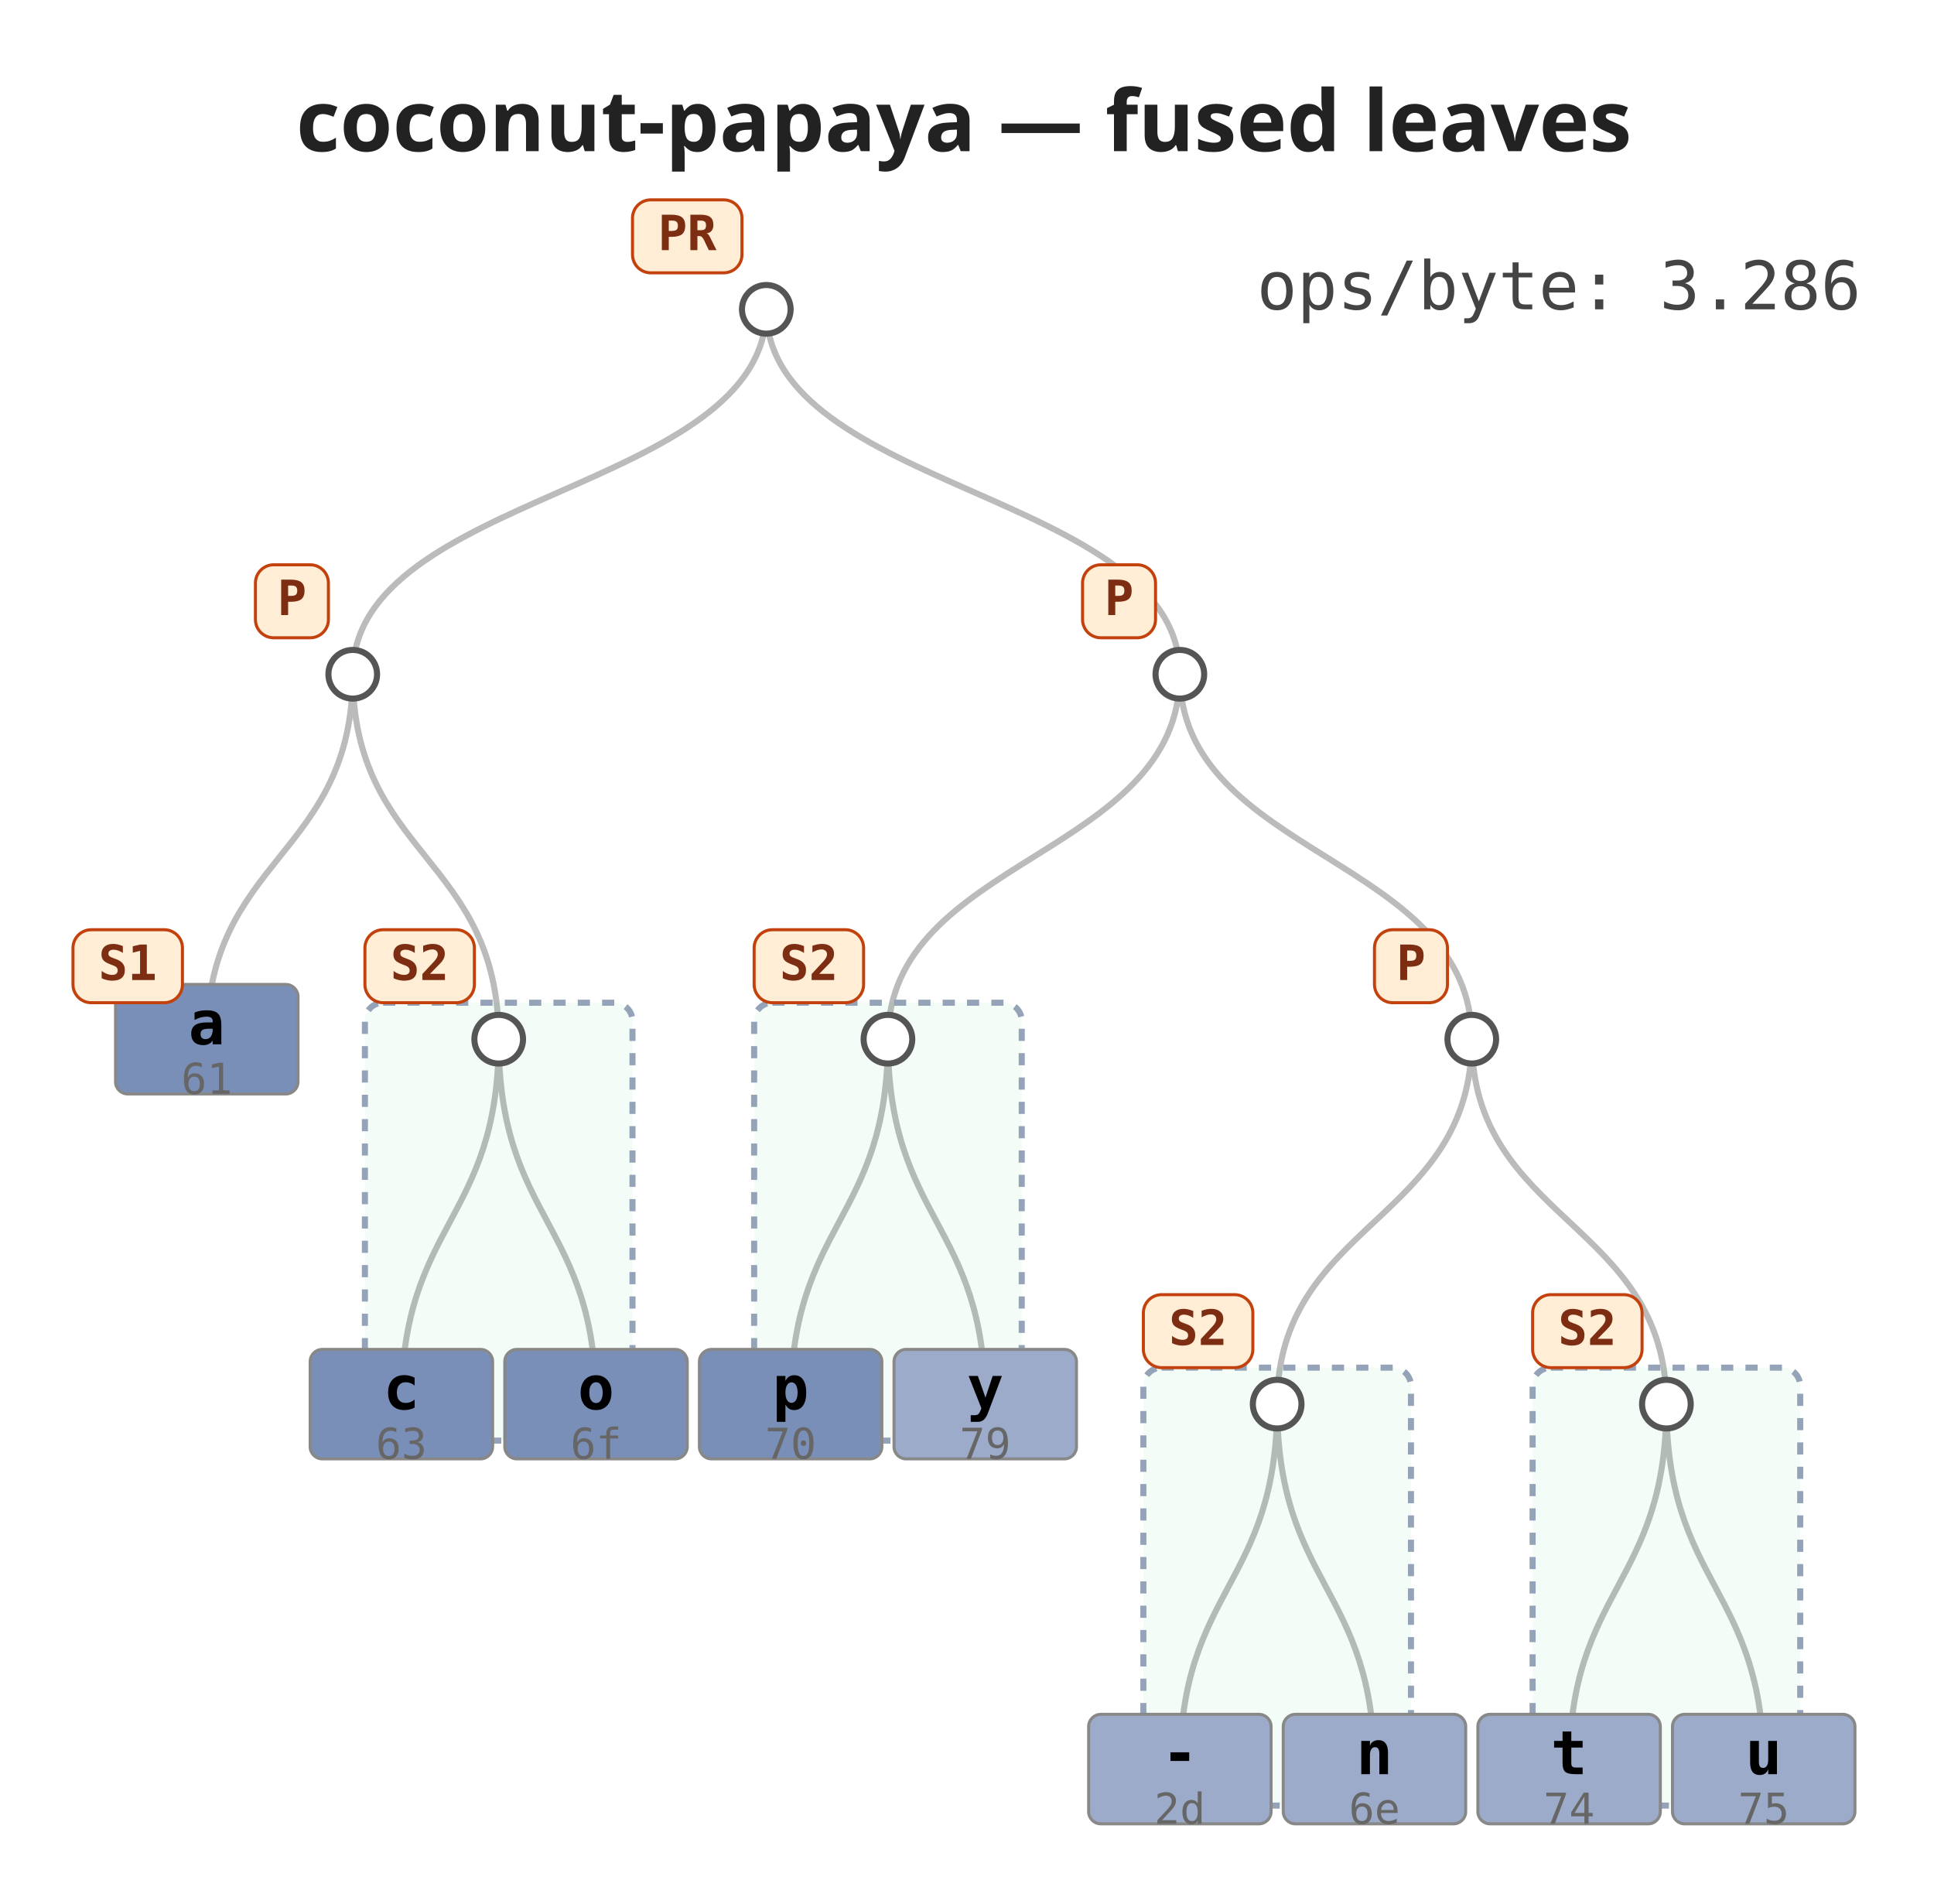
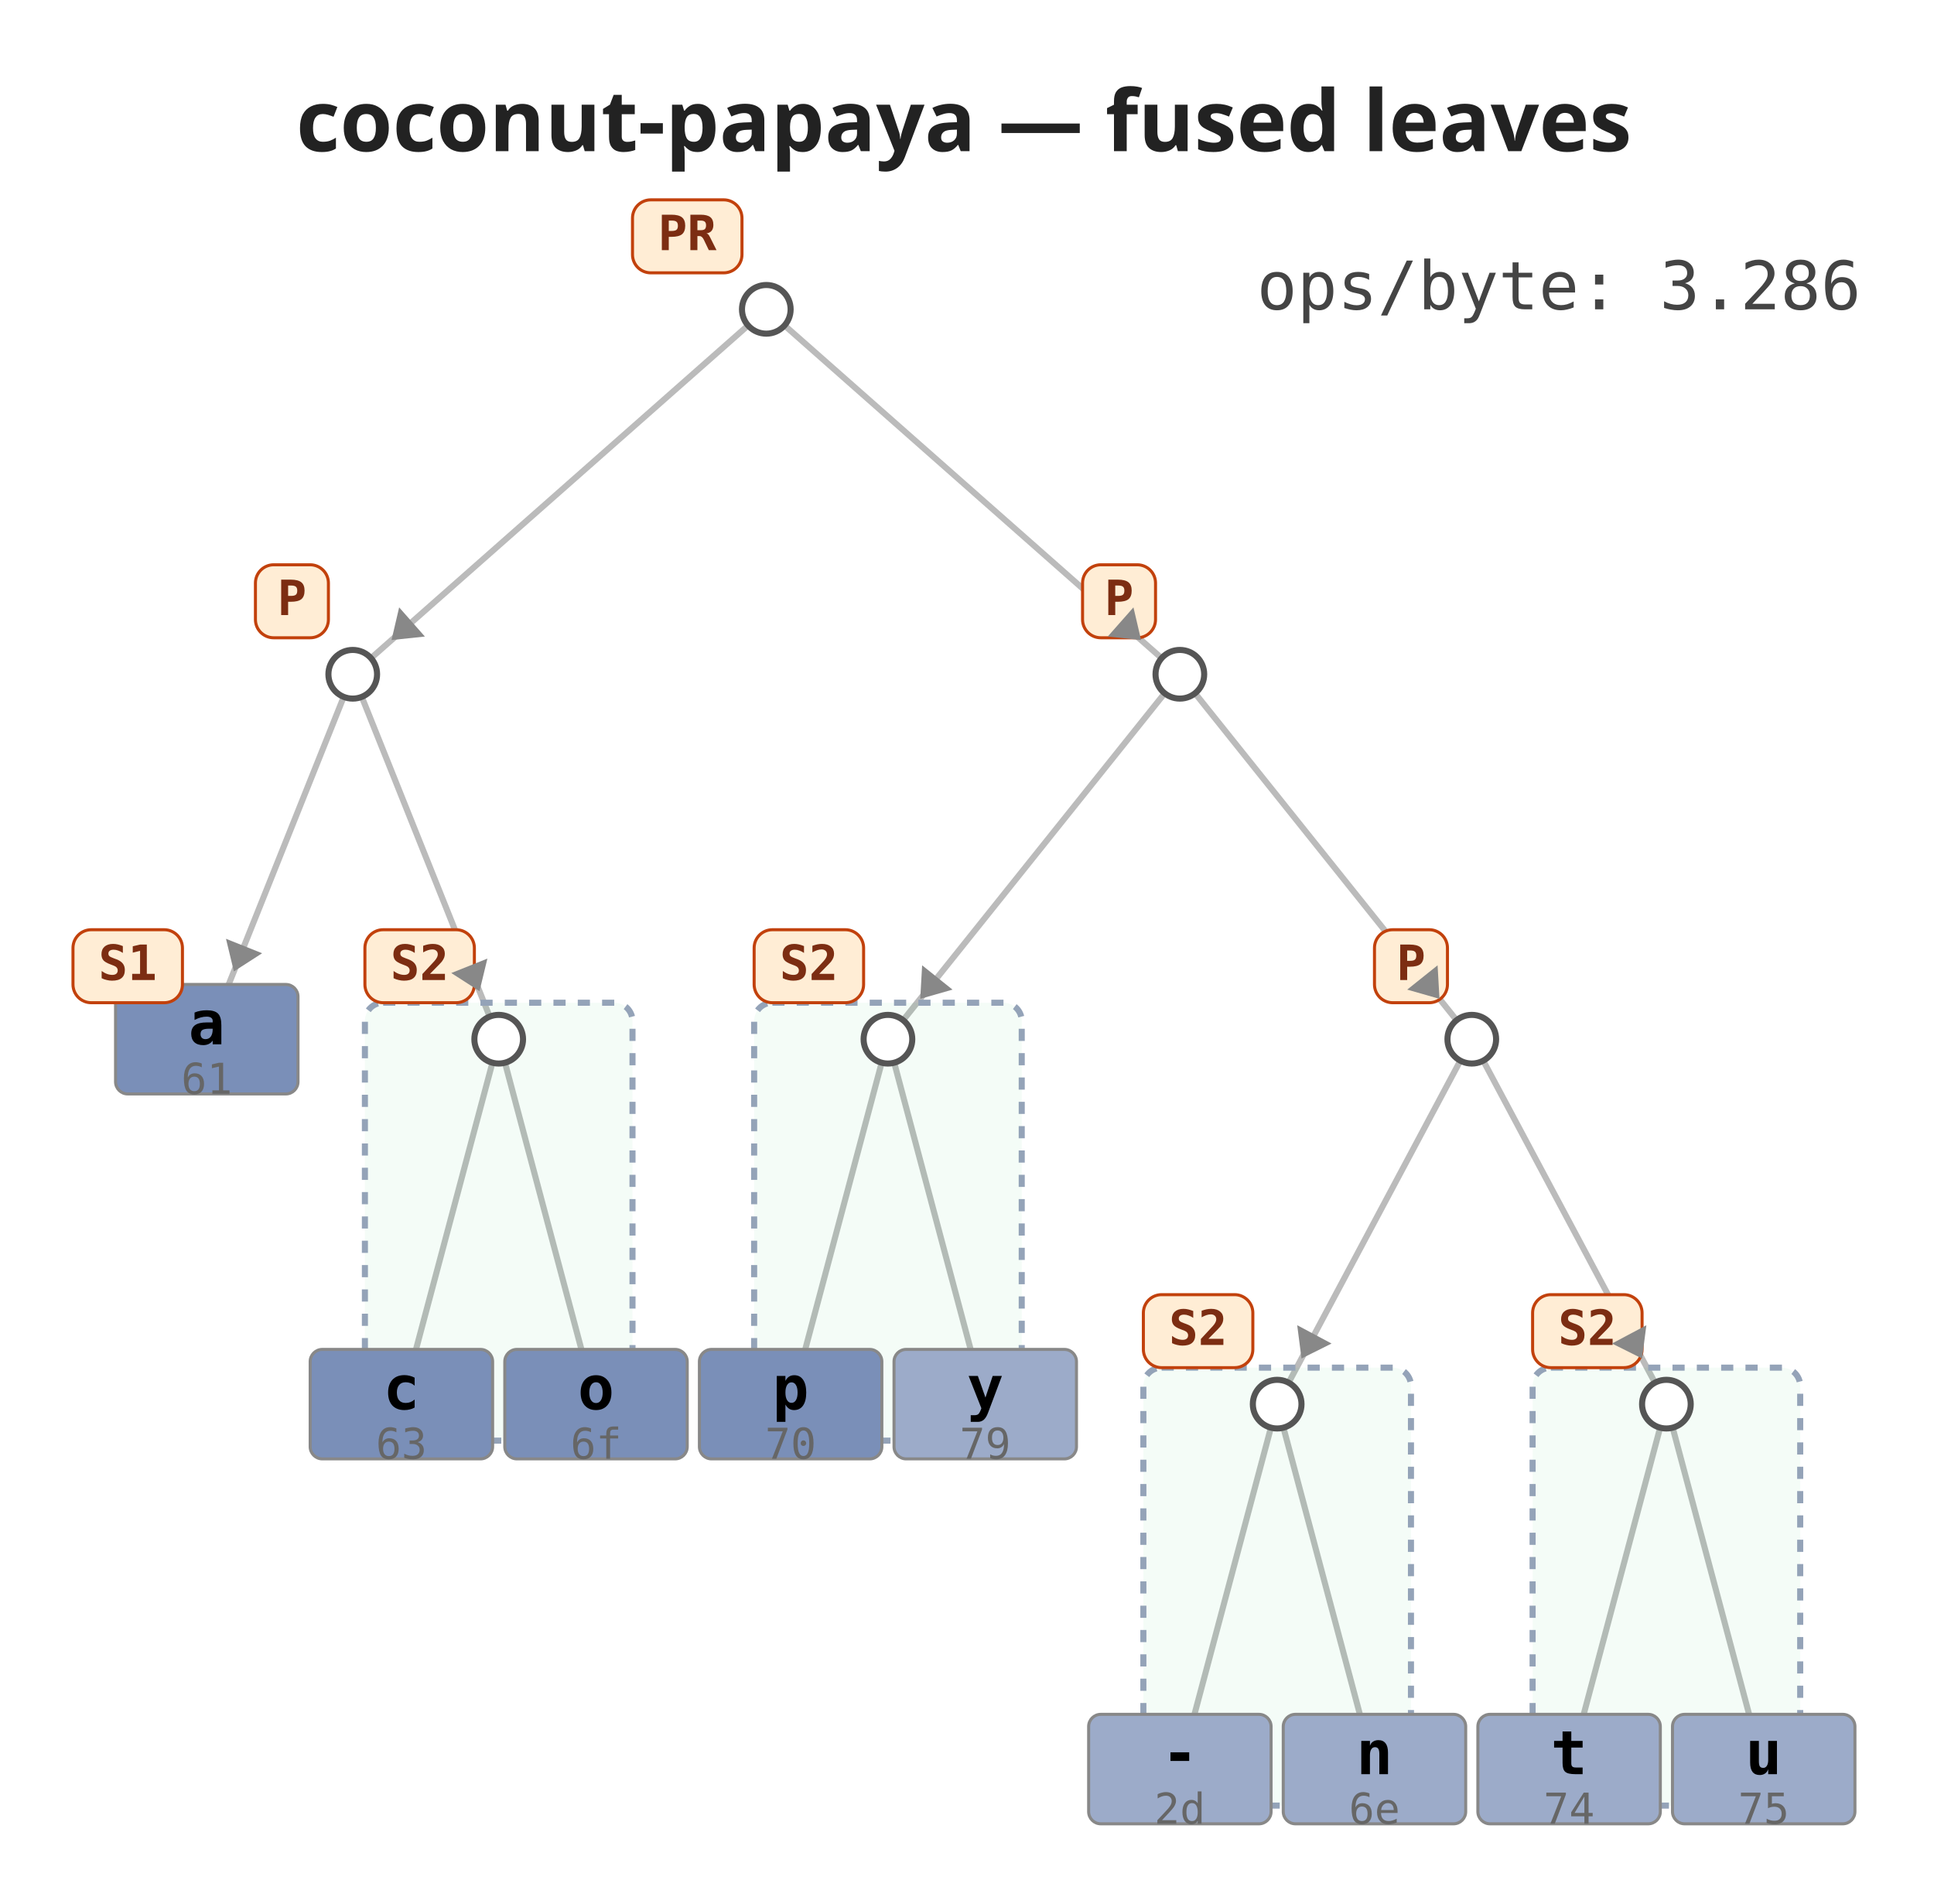
<svg xmlns="http://www.w3.org/2000/svg" id="tree-svg" width="318" height="313" viewBox="-4 -20.857 318 313">
  <style>#tree-svg { display: block; cursor: grab; }
#tree-svg:active { cursor: grabbing; }
#tree-svg .link { fill: none; stroke: rgb(187, 187, 187); stroke-width: 1px; }
#tree-svg .node-leaf rect { stroke: rgb(136, 136, 136); stroke-width: 0.5px; }
#tree-svg .node-internal circle { fill: rgb(255, 255, 255); stroke: rgb(85, 85, 85); stroke-width: 1px; }
#tree-svg .node-leaf text { font: 9px monospace; text-anchor: middle; dominant-baseline: middle; pointer-events: none; }
#tree-svg .node-leaf .leaf-char { font-size: 10px; font-weight: 600; }
#tree-svg .node-leaf .leaf-freq { font-size: 7px; fill: rgb(102, 102, 102); }
#tree-svg .flat-box { fill: rgb(34, 197, 94); stroke: rgb(217, 119, 6); stroke-dasharray: 3, 2; stroke-width: 1.5px; pointer-events: none; }
#tree-svg .pair-box { fill: rgb(34, 197, 94); stroke: rgb(148, 163, 184); stroke-dasharray: 2, 2; stroke-width: 1px; pointer-events: none; }
#tree-svg .flat-label { font: 600 10px monospace; fill: rgb(180, 83, 9); pointer-events: none; }
#tree-svg .pair-label { font: 9px monospace; fill: rgb(100, 116, 139); pointer-events: none; }
#tree-svg .skew-bar { stroke: rgb(68, 68, 68); stroke-width: 0.3px; }
#tree-svg .prim-bubble rect { fill: rgb(255, 237, 213); stroke: rgb(194, 65, 12); stroke-width: 0.5px; }
#tree-svg .prim-bubble text { font: 600 8px monospace; fill: rgb(124, 45, 18); text-anchor: middle; dominant-baseline: middle; pointer-events: none; }</style>
  <g>
-     <path class="link" d="M122,30C122,60,54,60,54,90" />
-     <path class="link" d="M122,30C122,60,190,60,190,90" />
-     <path class="link" d="M54,90C54,120,30,120,30,150" />
-     <path class="link" d="M54,90C54,120,78,120,78,150" />
-     <path class="link" d="M190,90C190,120,142,120,142,150" />
-     <path class="link" d="M190,90C190,120,238,120,238,150" />
-     <path class="link" d="M78,150C78,180,62,180,62,210" />
-     <path class="link" d="M78,150C78,180,94,180,94,210" />
-     <path class="link" d="M142,150C142,180,126,180,126,210" />
-     <path class="link" d="M142,150C142,180,158,180,158,210" />
-     <path class="link" d="M238,150C238,180,206,180,206,210" />
-     <path class="link" d="M238,150C238,180,270,180,270,210" />
-     <path class="link" d="M206,210C206,240,190,240,190,270" />
-     <path class="link" d="M206,210C206,240,222,240,222,270" />
-     <path class="link" d="M270,210C270,240,254,240,254,270" />
-     <path class="link" d="M270,210C270,240,286,240,286,270" />
+     <path class="link" d="M122,30L54,90" />
+     <path class="link" d="M122,30L190,90" />
+     <path class="link" d="M54,90L30,150" />
+     <path class="link" d="M54,90L78,150" />
+     <path class="link" d="M190,90L142,150" />
+     <path class="link" d="M190,90L238,150" />
+     <path class="link" d="M78,150L62,210" />
+     <path class="link" d="M78,150L94,210" />
+     <path class="link" d="M142,150L126,210" />
+     <path class="link" d="M142,150L158,210" />
+     <path class="link" d="M238,150L206,210" />
+     <path class="link" d="M238,150L270,210" />
+     <path class="link" d="M206,210L190,270" />
+     <path class="link" d="M206,210L222,270" />
+     <path class="link" d="M270,210L254,270" />
+     <path class="link" d="M270,210L286,270" />
    <rect class="pair-box" x="56" y="144" width="44" height="72" rx="3" fill-opacity="0.05" />
    <rect class="pair-box" x="120" y="144" width="44" height="72" rx="3" fill-opacity="0.05" />
    <rect class="pair-box" x="184" y="204" width="44" height="72" rx="3" fill-opacity="0.05" />
    <rect class="pair-box" x="248" y="204" width="44" height="72" rx="3" fill-opacity="0.05" />
    <g class="node-internal" data-node-id="0" transform="translate(122,30)">
      <circle r="4" style="stroke-width: 1px; fill: rgb(255, 255, 255); cursor: default;" />
      <g class="prim-bubble">
        <rect x="-22" y="-18" width="18" height="12" rx="3" />
        <text x="-13" y="-12">PR</text>
      </g>
    </g>
    <g class="node-internal" data-node-id="1" transform="translate(54,90)">
      <circle r="4" style="stroke-width: 1px; fill: rgb(255, 255, 255); cursor: default;" />
      <g class="prim-bubble">
        <rect x="-16" y="-18" width="12" height="12" rx="3" />
        <text x="-10" y="-12">P</text>
      </g>
    </g>
    <g class="node-internal" data-node-id="6" transform="translate(190,90)">
      <circle r="4" style="stroke-width: 1px; fill: rgb(255, 255, 255); cursor: default;" />
      <g class="prim-bubble">
        <rect x="-16" y="-18" width="12" height="12" rx="3" />
        <text x="-10" y="-12">P</text>
      </g>
    </g>
    <g class="node-internal" data-node-id="3" transform="translate(78,150)">
      <circle r="4" style="stroke-width: 1px; fill: rgb(255, 255, 255); cursor: default;" />
      <g class="prim-bubble">
        <rect x="-22" y="-18" width="18" height="12" rx="3" />
        <text x="-13" y="-12">S2</text>
      </g>
    </g>
    <g class="node-internal" data-node-id="7" transform="translate(142,150)">
      <circle r="4" style="stroke-width: 1px; fill: rgb(255, 255, 255); cursor: default;" />
      <g class="prim-bubble">
        <rect x="-22" y="-18" width="18" height="12" rx="3" />
        <text x="-13" y="-12">S2</text>
      </g>
    </g>
    <g class="node-internal" data-node-id="10" transform="translate(238,150)">
      <circle r="4" style="stroke-width: 1px; fill: rgb(255, 255, 255); cursor: default;" />
      <g class="prim-bubble">
        <rect x="-16" y="-18" width="12" height="12" rx="3" />
        <text x="-10" y="-12">P</text>
      </g>
    </g>
    <g class="node-internal" data-node-id="11" transform="translate(206,210)">
      <circle r="4" style="stroke-width: 1px; fill: rgb(255, 255, 255); cursor: default;" />
      <g class="prim-bubble">
        <rect x="-22" y="-18" width="18" height="12" rx="3" />
        <text x="-13" y="-12">S2</text>
      </g>
    </g>
    <g class="node-internal" data-node-id="14" transform="translate(270,210)">
      <circle r="4" style="stroke-width: 1px; fill: rgb(255, 255, 255); cursor: default;" />
      <g class="prim-bubble">
        <rect x="-22" y="-18" width="18" height="12" rx="3" />
        <text x="-13" y="-12">S2</text>
      </g>
    </g>
    <g class="node-leaf" transform="translate(30,150)">
      <rect x="-15" y="-9" width="30" height="18" rx="2" fill="hsl(220, 30%, 60%)" />
      <text class="leaf-char" y="-2">a</text>
      <text class="leaf-freq" y="7">61</text>
      <g class="prim-bubble">
        <rect x="-22" y="-18" width="18" height="12" rx="3" />
        <text x="-13" y="-12">S1</text>
      </g>
    </g>
    <g class="node-leaf" transform="translate(62,210)">
      <rect x="-15" y="-9" width="30" height="18" rx="2" fill="hsl(220, 30%, 60%)" />
      <text class="leaf-char" y="-2">c</text>
      <text class="leaf-freq" y="7">63</text>
    </g>
    <g class="node-leaf" transform="translate(94,210)">
      <rect x="-15" y="-9" width="30" height="18" rx="2" fill="hsl(220, 30%, 60%)" />
      <text class="leaf-char" y="-2">o</text>
      <text class="leaf-freq" y="7">6f</text>
    </g>
    <g class="node-leaf" transform="translate(126,210)">
      <rect x="-15" y="-9" width="30" height="18" rx="2" fill="hsl(220, 30%, 60%)" />
      <text class="leaf-char" y="-2">p</text>
      <text class="leaf-freq" y="7">70</text>
    </g>
    <g class="node-leaf" transform="translate(158,210)">
      <rect x="-15" y="-9" width="30" height="18" rx="2" fill="hsl(220, 30%, 70.006%)" />
      <text class="leaf-char" y="-2">y</text>
      <text class="leaf-freq" y="7">79</text>
    </g>
    <g class="node-leaf" transform="translate(190,270)">
      <rect x="-15" y="-9" width="30" height="18" rx="2" fill="hsl(220, 30%, 70.006%)" />
      <text class="leaf-char" y="-2">-</text>
      <text class="leaf-freq" y="7">2d</text>
    </g>
    <g class="node-leaf" transform="translate(222,270)">
      <rect x="-15" y="-9" width="30" height="18" rx="2" fill="hsl(220, 30%, 70.006%)" />
      <text class="leaf-char" y="-2">n</text>
      <text class="leaf-freq" y="7">6e</text>
    </g>
    <g class="node-leaf" transform="translate(254,270)">
      <rect x="-15" y="-9" width="30" height="18" rx="2" fill="hsl(220, 30%, 70.006%)" />
      <text class="leaf-char" y="-2">t</text>
      <text class="leaf-freq" y="7">74</text>
    </g>
    <g class="node-leaf" transform="translate(286,270)">
      <rect x="-15" y="-9" width="30" height="18" rx="2" fill="hsl(220, 30%, 70.006%)" />
      <text class="leaf-char" y="-2">u</text>
      <text class="leaf-freq" y="7">75</text>
    </g>
    <text class="tree-title" x="154.5" y="4" text-anchor="middle" style="font: 600 14px sans-serif; fill: rgb(34, 34, 34);">coconut-papaya — fused leaves</text>
    <text class="tree-label" x="302" y="30" text-anchor="end" style="font: 11px monospace; fill: rgb(68, 68, 68);">ops/byte: 3.286</text>
+     <path class="flow-arrow" d="M-4.5,-3.2 L0,0 L-4.5,3.2 Z" fill="#888" pointer-events="none" transform="translate(60.37362,84.37622) rotate(138.5763)" />
+     <path class="flow-arrow" d="M-4.5,-3.2 L0,0 L-4.5,3.2 Z" fill="#888" pointer-events="none" transform="translate(183.6264,84.37622) rotate(41.42367)" />
+     <path class="flow-arrow" d="M-4.5,-3.2 L0,0 L-4.5,3.2 Z" fill="#888" pointer-events="none" transform="translate(34.45669,138.8583) rotate(111.8014)" />
+     <path class="flow-arrow" d="M-4.5,-3.2 L0,0 L-4.5,3.2 Z" fill="#888" pointer-events="none" transform="translate(74.84318,142.1079) rotate(68.19859)" />
+     <path class="flow-arrow" d="M-4.5,-3.2 L0,0 L-4.5,3.2 Z" fill="#888" pointer-events="none" transform="translate(147.3099,143.3626) rotate(128.6598)" />
+     <path class="flow-arrow" d="M-4.5,-3.2 L0,0 L-4.5,3.2 Z" fill="#888" pointer-events="none" transform="translate(232.6901,143.3626) rotate(51.34019)" />
+     <path class="flow-arrow" d="M-4.5,-3.2 L0,0 L-4.5,3.2 Z" fill="#888" pointer-events="none" transform="translate(210,202.5) rotate(118.0725)" />
+     <path class="flow-arrow" d="M-4.5,-3.2 L0,0 L-4.5,3.2 Z" fill="#888" pointer-events="none" transform="translate(266,202.5) rotate(61.92751)" />
  </g>
</svg>
